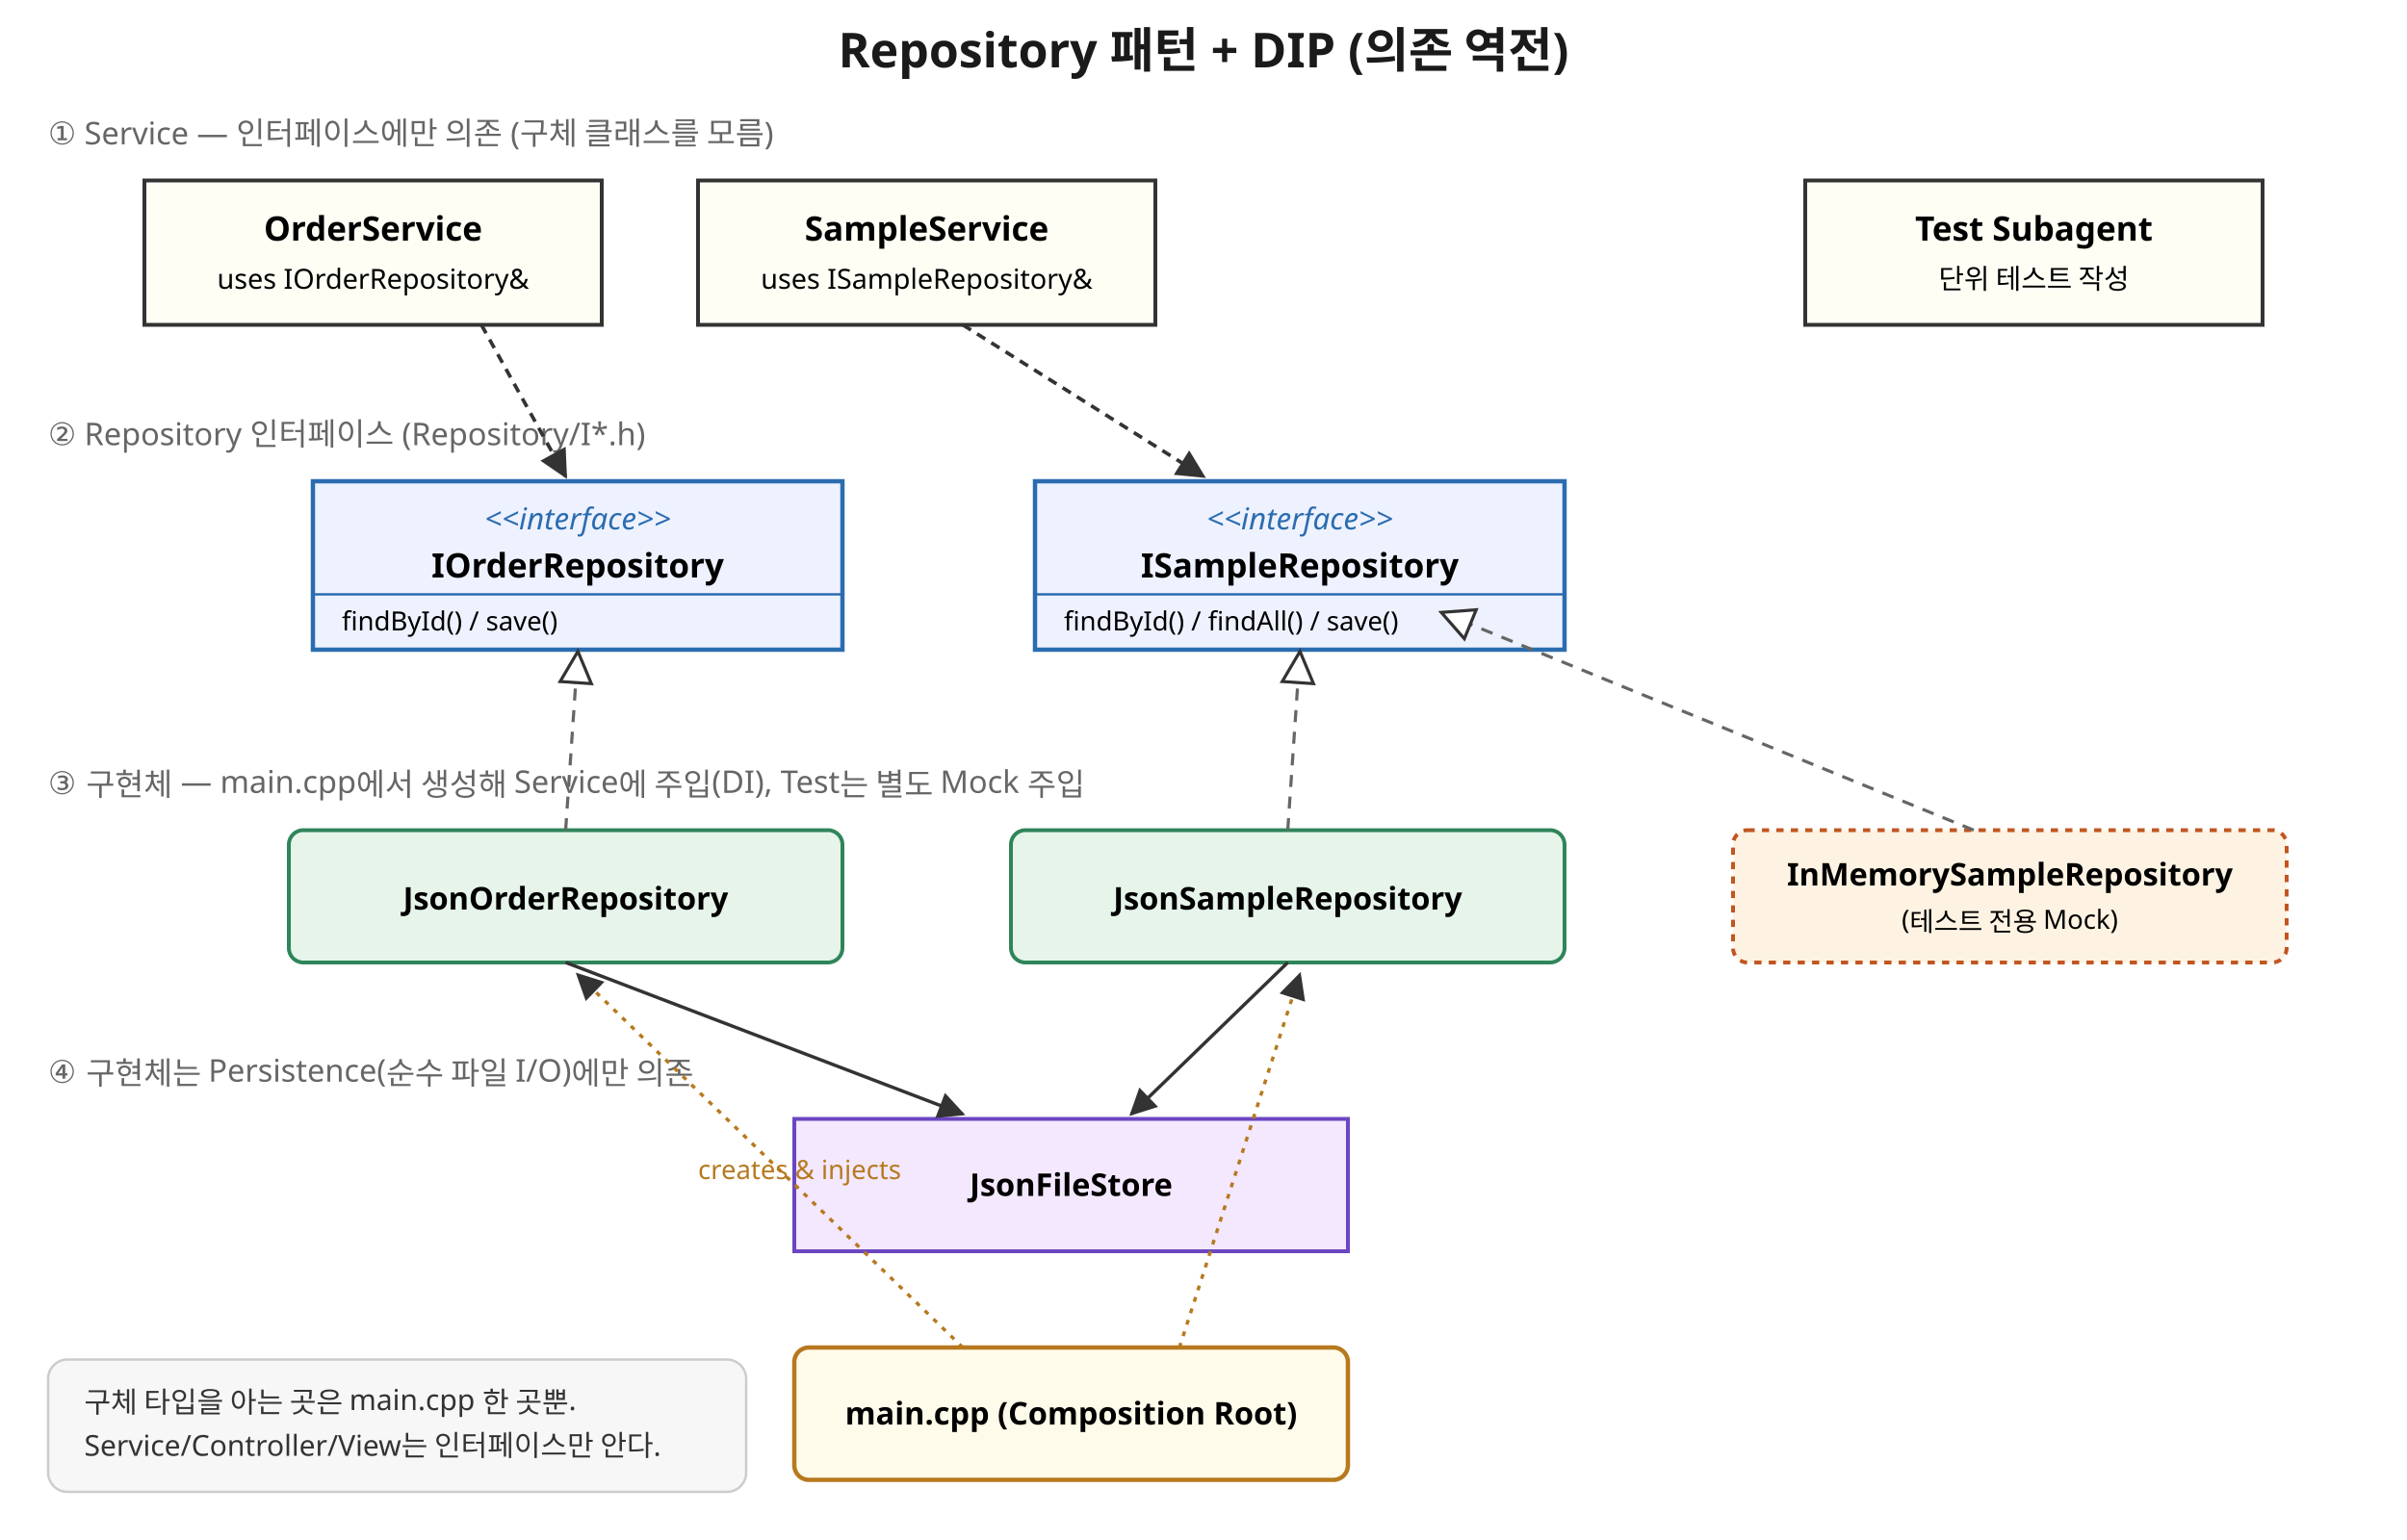
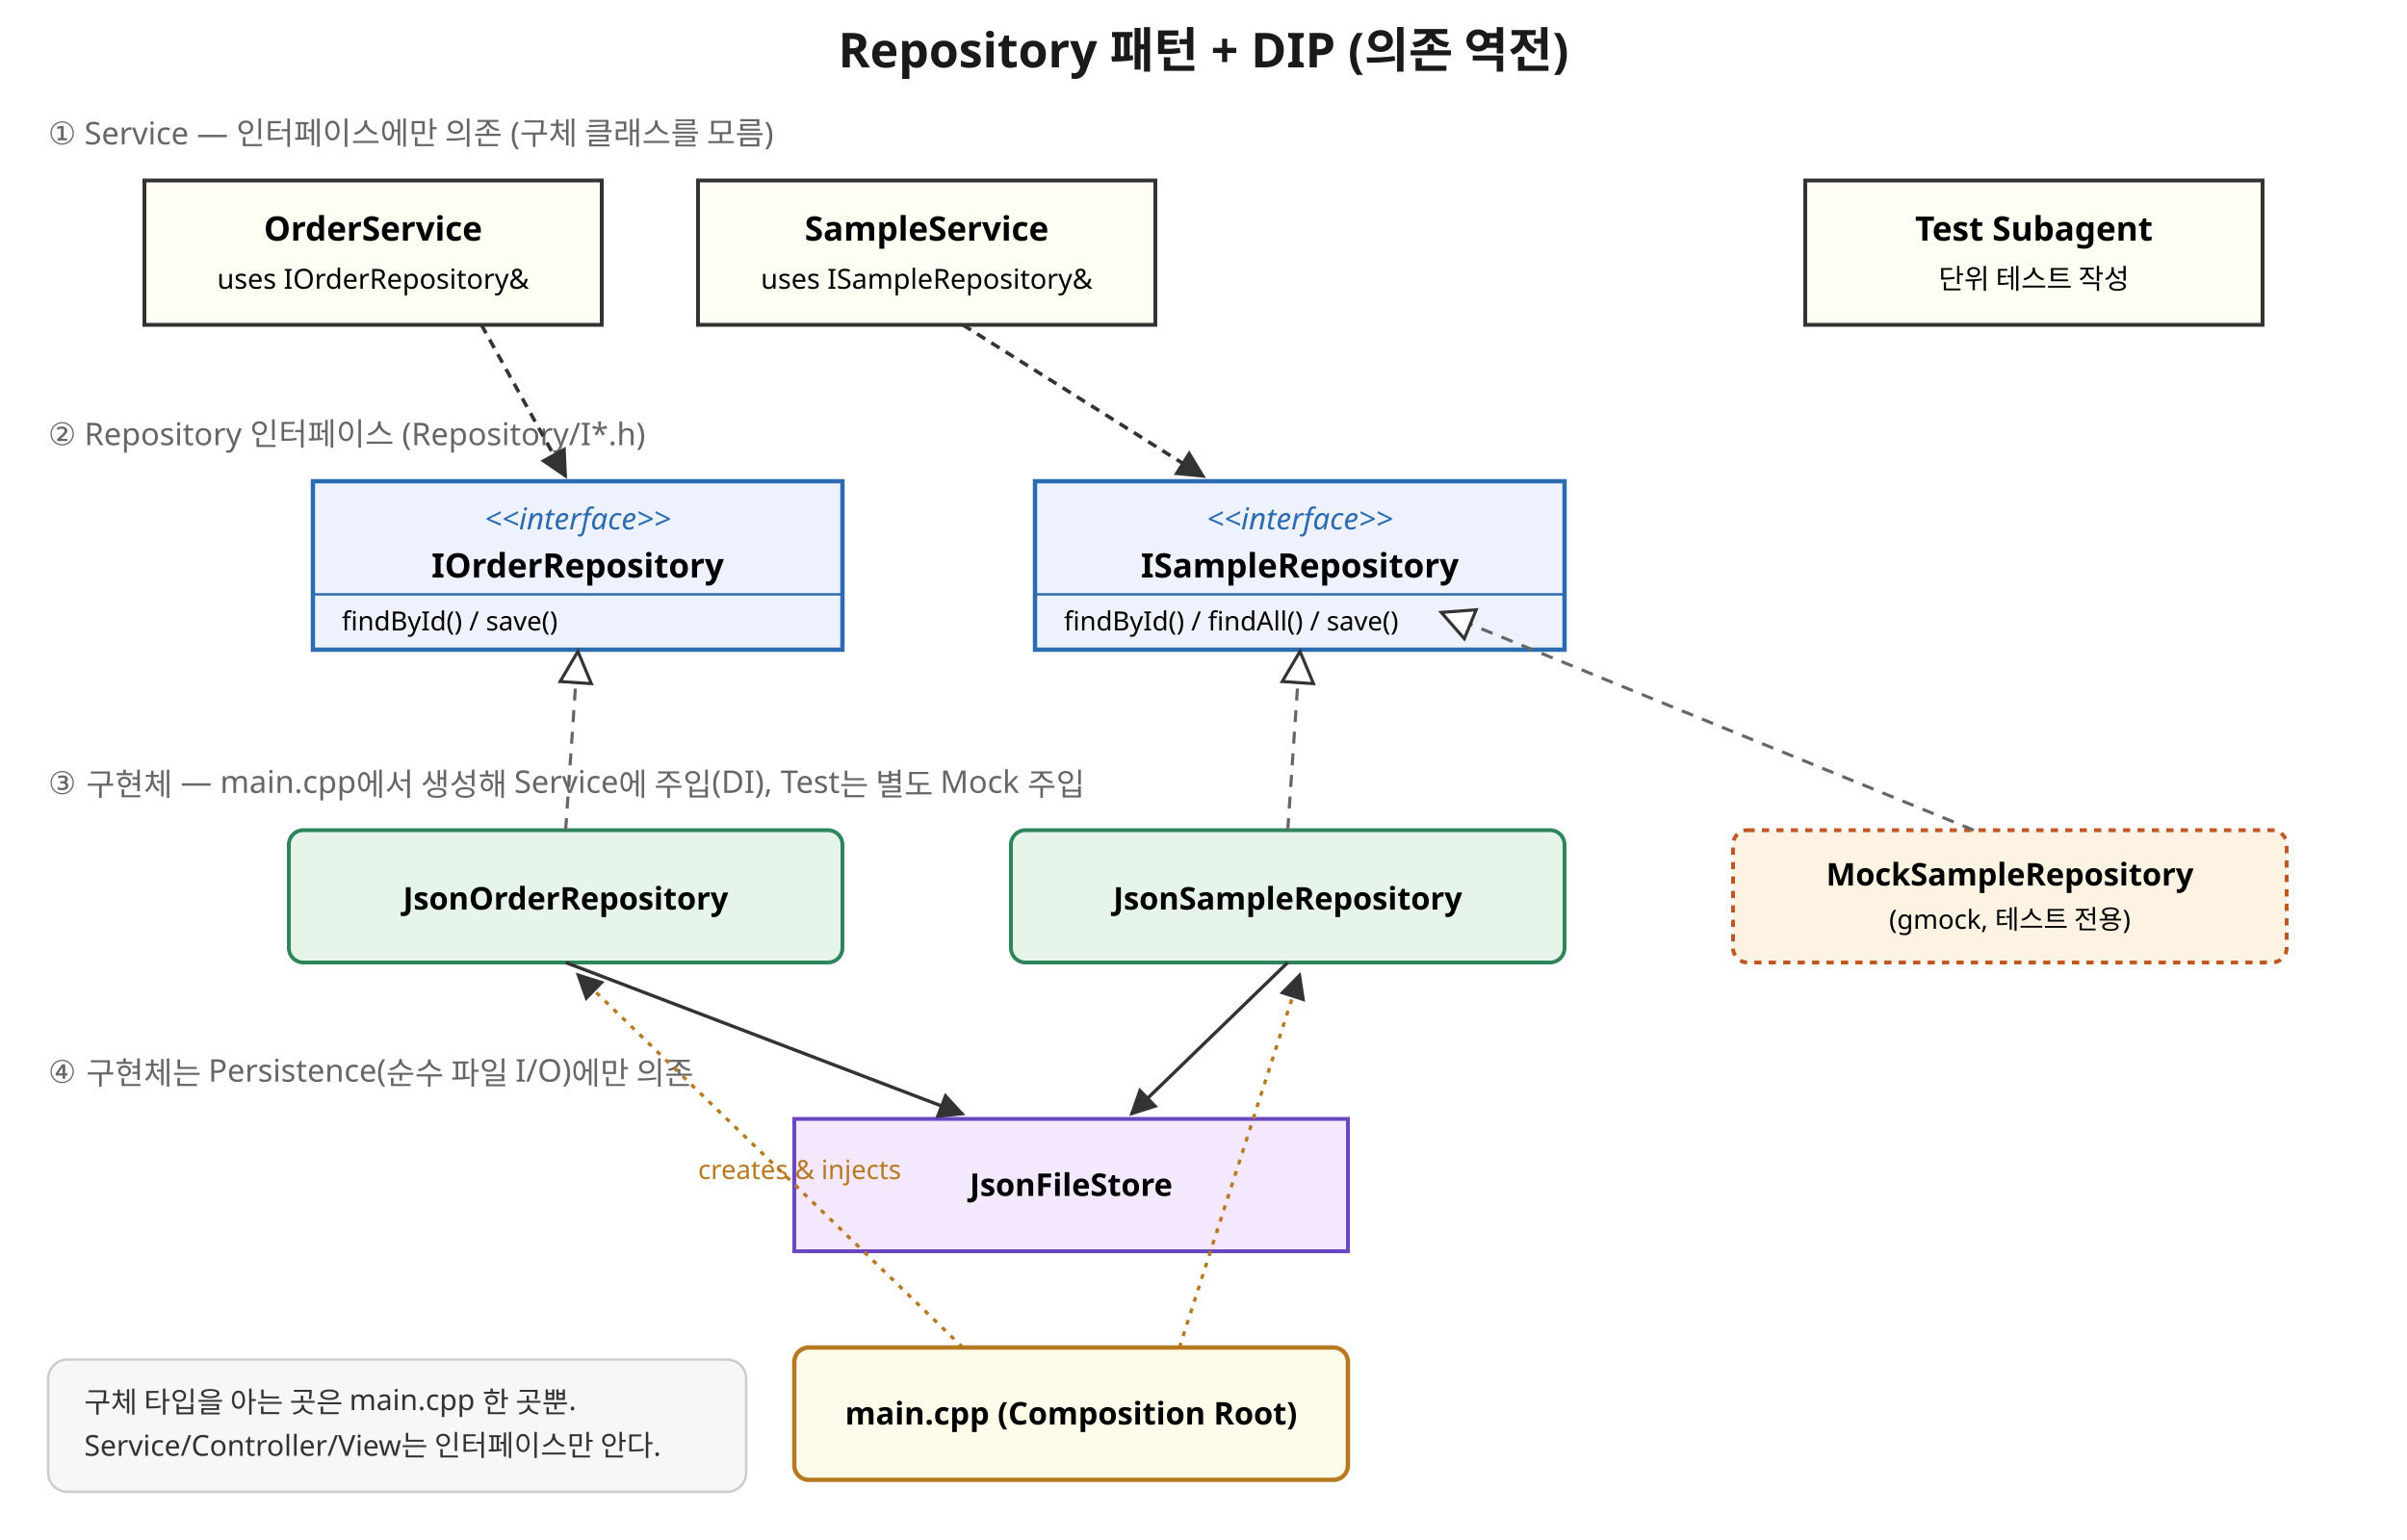
<svg xmlns="http://www.w3.org/2000/svg" viewBox="0 0 1000 640" font-family="Segoe UI, Malgun Gothic, sans-serif">
  <defs>
    <marker id="arrow" viewBox="0 0 10 10" refX="9" refY="5" markerWidth="8" markerHeight="8" orient="auto-start-reverse">
      <path d="M0,0 L10,5 L0,10 z" fill="#333" />
    </marker>
    <marker id="arrowHollow" viewBox="0 0 12 12" refX="10" refY="6" markerWidth="12" markerHeight="12" orient="auto-start-reverse">
      <path d="M1,1 L11,6 L1,11 z" fill="white" stroke="#333" stroke-width="1" />
    </marker>
  </defs>
  <rect x="0" y="0" width="1000" height="640" fill="white" />
  <text x="500" y="28" text-anchor="middle" font-size="20" font-weight="bold" fill="#1a1a1a">Repository 패턴 + DIP (의존 역전)</text>
  <text x="20" y="60" font-size="13" fill="#666">① Service — 인터페이스에만 의존 (구체 클래스를 모름)</text>
  <rect x="60" y="75" width="190" height="60" fill="#fffef5" stroke="#333" stroke-width="1.6" />
  <text x="155" y="100" text-anchor="middle" font-size="14" font-weight="bold">OrderService</text>
  <text x="155" y="120" text-anchor="middle" font-size="11.5">uses IOrderRepository&amp;</text>
  <rect x="290" y="75" width="190" height="60" fill="#fffef5" stroke="#333" stroke-width="1.6" />
  <text x="385" y="100" text-anchor="middle" font-size="14" font-weight="bold">SampleService</text>
  <text x="385" y="120" text-anchor="middle" font-size="11.5">uses ISampleRepository&amp;</text>
  <rect x="750" y="75" width="190" height="60" fill="#fffef5" stroke="#333" stroke-width="1.6" />
  <text x="845" y="100" text-anchor="middle" font-size="14" font-weight="bold">Test Subagent</text>
  <text x="845" y="120" text-anchor="middle" font-size="11.5">단위 테스트 작성</text>
  <text x="20" y="185" font-size="13" fill="#666">② Repository 인터페이스 (Repository/I*.h)</text>
  <rect x="130" y="200" width="220" height="70" fill="#eef2ff" stroke="#2b6cb0" stroke-width="1.8" />
  <text x="240" y="220" text-anchor="middle" font-size="12.5" font-style="italic" fill="#2b6cb0">&lt;&lt;interface&gt;&gt;</text>
  <text x="240" y="240" text-anchor="middle" font-size="14" font-weight="bold">IOrderRepository</text>
  <line x1="130" y1="247" x2="350" y2="247" stroke="#2b6cb0" />
  <text x="142" y="262" font-size="11">findById() / save()</text>
  <rect x="430" y="200" width="220" height="70" fill="#eef2ff" stroke="#2b6cb0" stroke-width="1.8" />
  <text x="540" y="220" text-anchor="middle" font-size="12.5" font-style="italic" fill="#2b6cb0">&lt;&lt;interface&gt;&gt;</text>
  <text x="540" y="240" text-anchor="middle" font-size="14" font-weight="bold">ISampleRepository</text>
  <line x1="430" y1="247" x2="650" y2="247" stroke="#2b6cb0" />
  <text x="442" y="262" font-size="11">findById() / findAll() / save()</text>
  <line x1="200" y1="135" x2="235" y2="198" stroke="#333" stroke-width="1.5" stroke-dasharray="4,3" marker-end="url(#arrow)" />
  <line x1="400" y1="135" x2="500" y2="198" stroke="#333" stroke-width="1.5" stroke-dasharray="4,3" marker-end="url(#arrow)" />
  <text x="20" y="330" font-size="13" fill="#666">③ 구현체 — main.cpp에서 생성해 Service에 주입(DI), Test는 별도 Mock 주입</text>
  <rect x="120" y="345" width="230" height="55" rx="6" fill="#e6f4ea" stroke="#2f855a" stroke-width="1.6" />
  <text x="235" y="378" text-anchor="middle" font-size="13" font-weight="bold">JsonOrderRepository</text>
  <rect x="420" y="345" width="230" height="55" rx="6" fill="#e6f4ea" stroke="#2f855a" stroke-width="1.6" />
  <text x="535" y="378" text-anchor="middle" font-size="13" font-weight="bold">JsonSampleRepository</text>
  <rect x="720" y="345" width="230" height="55" rx="6" fill="#fef3e2" stroke="#c05621" stroke-width="1.6" stroke-dasharray="3,3" />
-   <text x="835" y="368" text-anchor="middle" font-size="13" font-weight="bold">InMemorySampleRepository</text>
-   <text x="835" y="386" text-anchor="middle" font-size="11">(테스트 전용 Mock)</text>
+   <text x="835" y="368" text-anchor="middle" font-size="13" font-weight="bold">MockSampleRepository</text>
+   <text x="835" y="386" text-anchor="middle" font-size="11">(gmock, 테스트 전용)</text>
  <line x1="235" y1="345" x2="240" y2="272" stroke="#666" stroke-width="1.3" stroke-dasharray="5,4" marker-end="url(#arrowHollow)" />
  <line x1="535" y1="345" x2="540" y2="272" stroke="#666" stroke-width="1.3" stroke-dasharray="5,4" marker-end="url(#arrowHollow)" />
  <line x1="820" y1="345" x2="600" y2="255" stroke="#666" stroke-width="1.3" stroke-dasharray="5,4" marker-end="url(#arrowHollow)" />
  <text x="20" y="450" font-size="13" fill="#666">④ 구현체는 Persistence(순수 파일 I/O)에만 의존</text>
  <rect x="330" y="465" width="230" height="55" fill="#f3e8fd" stroke="#6b46c1" stroke-width="1.6" />
  <text x="445" y="497" text-anchor="middle" font-size="13" font-weight="bold">JsonFileStore</text>
  <line x1="235" y1="400" x2="400" y2="463" stroke="#333" stroke-width="1.4" marker-end="url(#arrow)" />
  <line x1="535" y1="400" x2="470" y2="463" stroke="#333" stroke-width="1.4" marker-end="url(#arrow)" />
  <rect x="330" y="560" width="230" height="55" rx="6" fill="#fffbea" stroke="#b7791f" stroke-width="1.8" />
  <text x="445" y="592" text-anchor="middle" font-size="13" font-weight="bold">main.cpp (Composition Root)</text>
  <line x1="400" y1="560" x2="240" y2="405" stroke="#b7791f" stroke-width="1.4" stroke-dasharray="2,3" marker-end="url(#arrow)" />
  <line x1="490" y1="560" x2="540" y2="405" stroke="#b7791f" stroke-width="1.4" stroke-dasharray="2,3" marker-end="url(#arrow)" />
  <text x="290" y="490" font-size="11" fill="#b7791f">creates &amp; injects</text>
  <rect x="20" y="565" width="290" height="55" rx="8" fill="#f7f7f7" stroke="#ccc" />
  <text x="35" y="587" font-size="12" fill="#333">구체 타입을 아는 곳은 main.cpp 한 곳뿐.</text>
  <text x="35" y="605" font-size="12" fill="#333">Service/Controller/View는 인터페이스만 안다.</text>
</svg>
